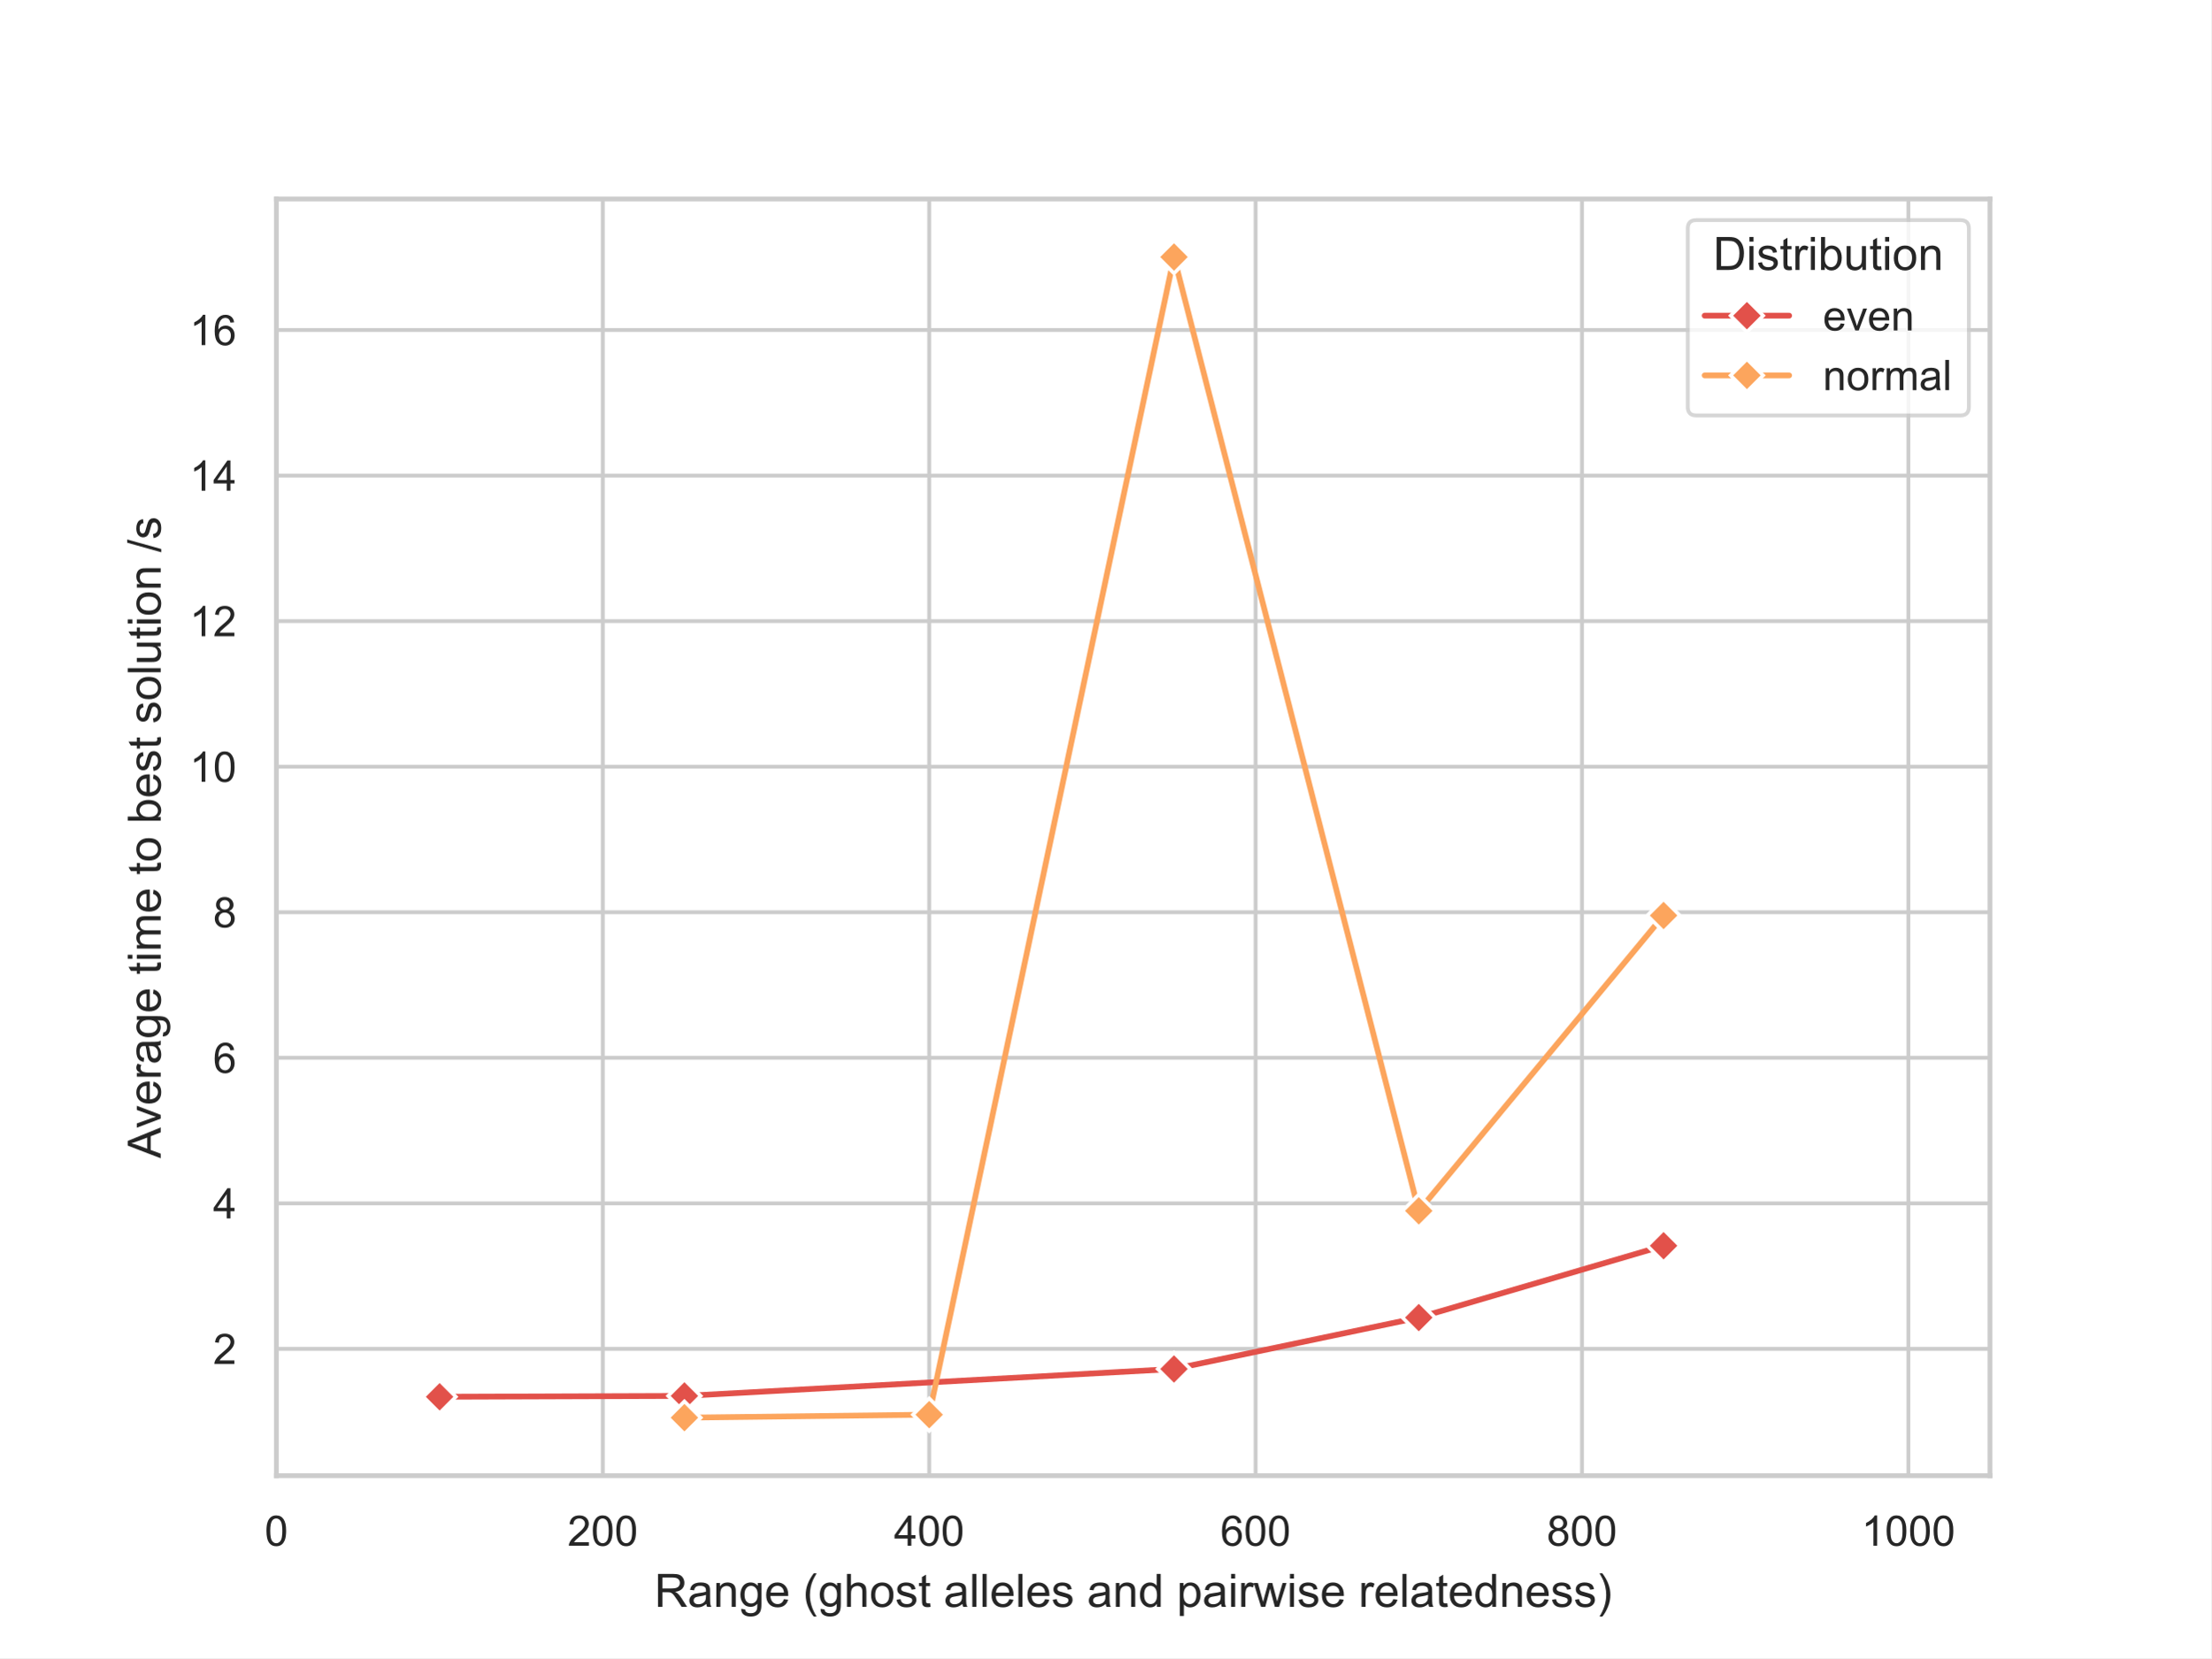
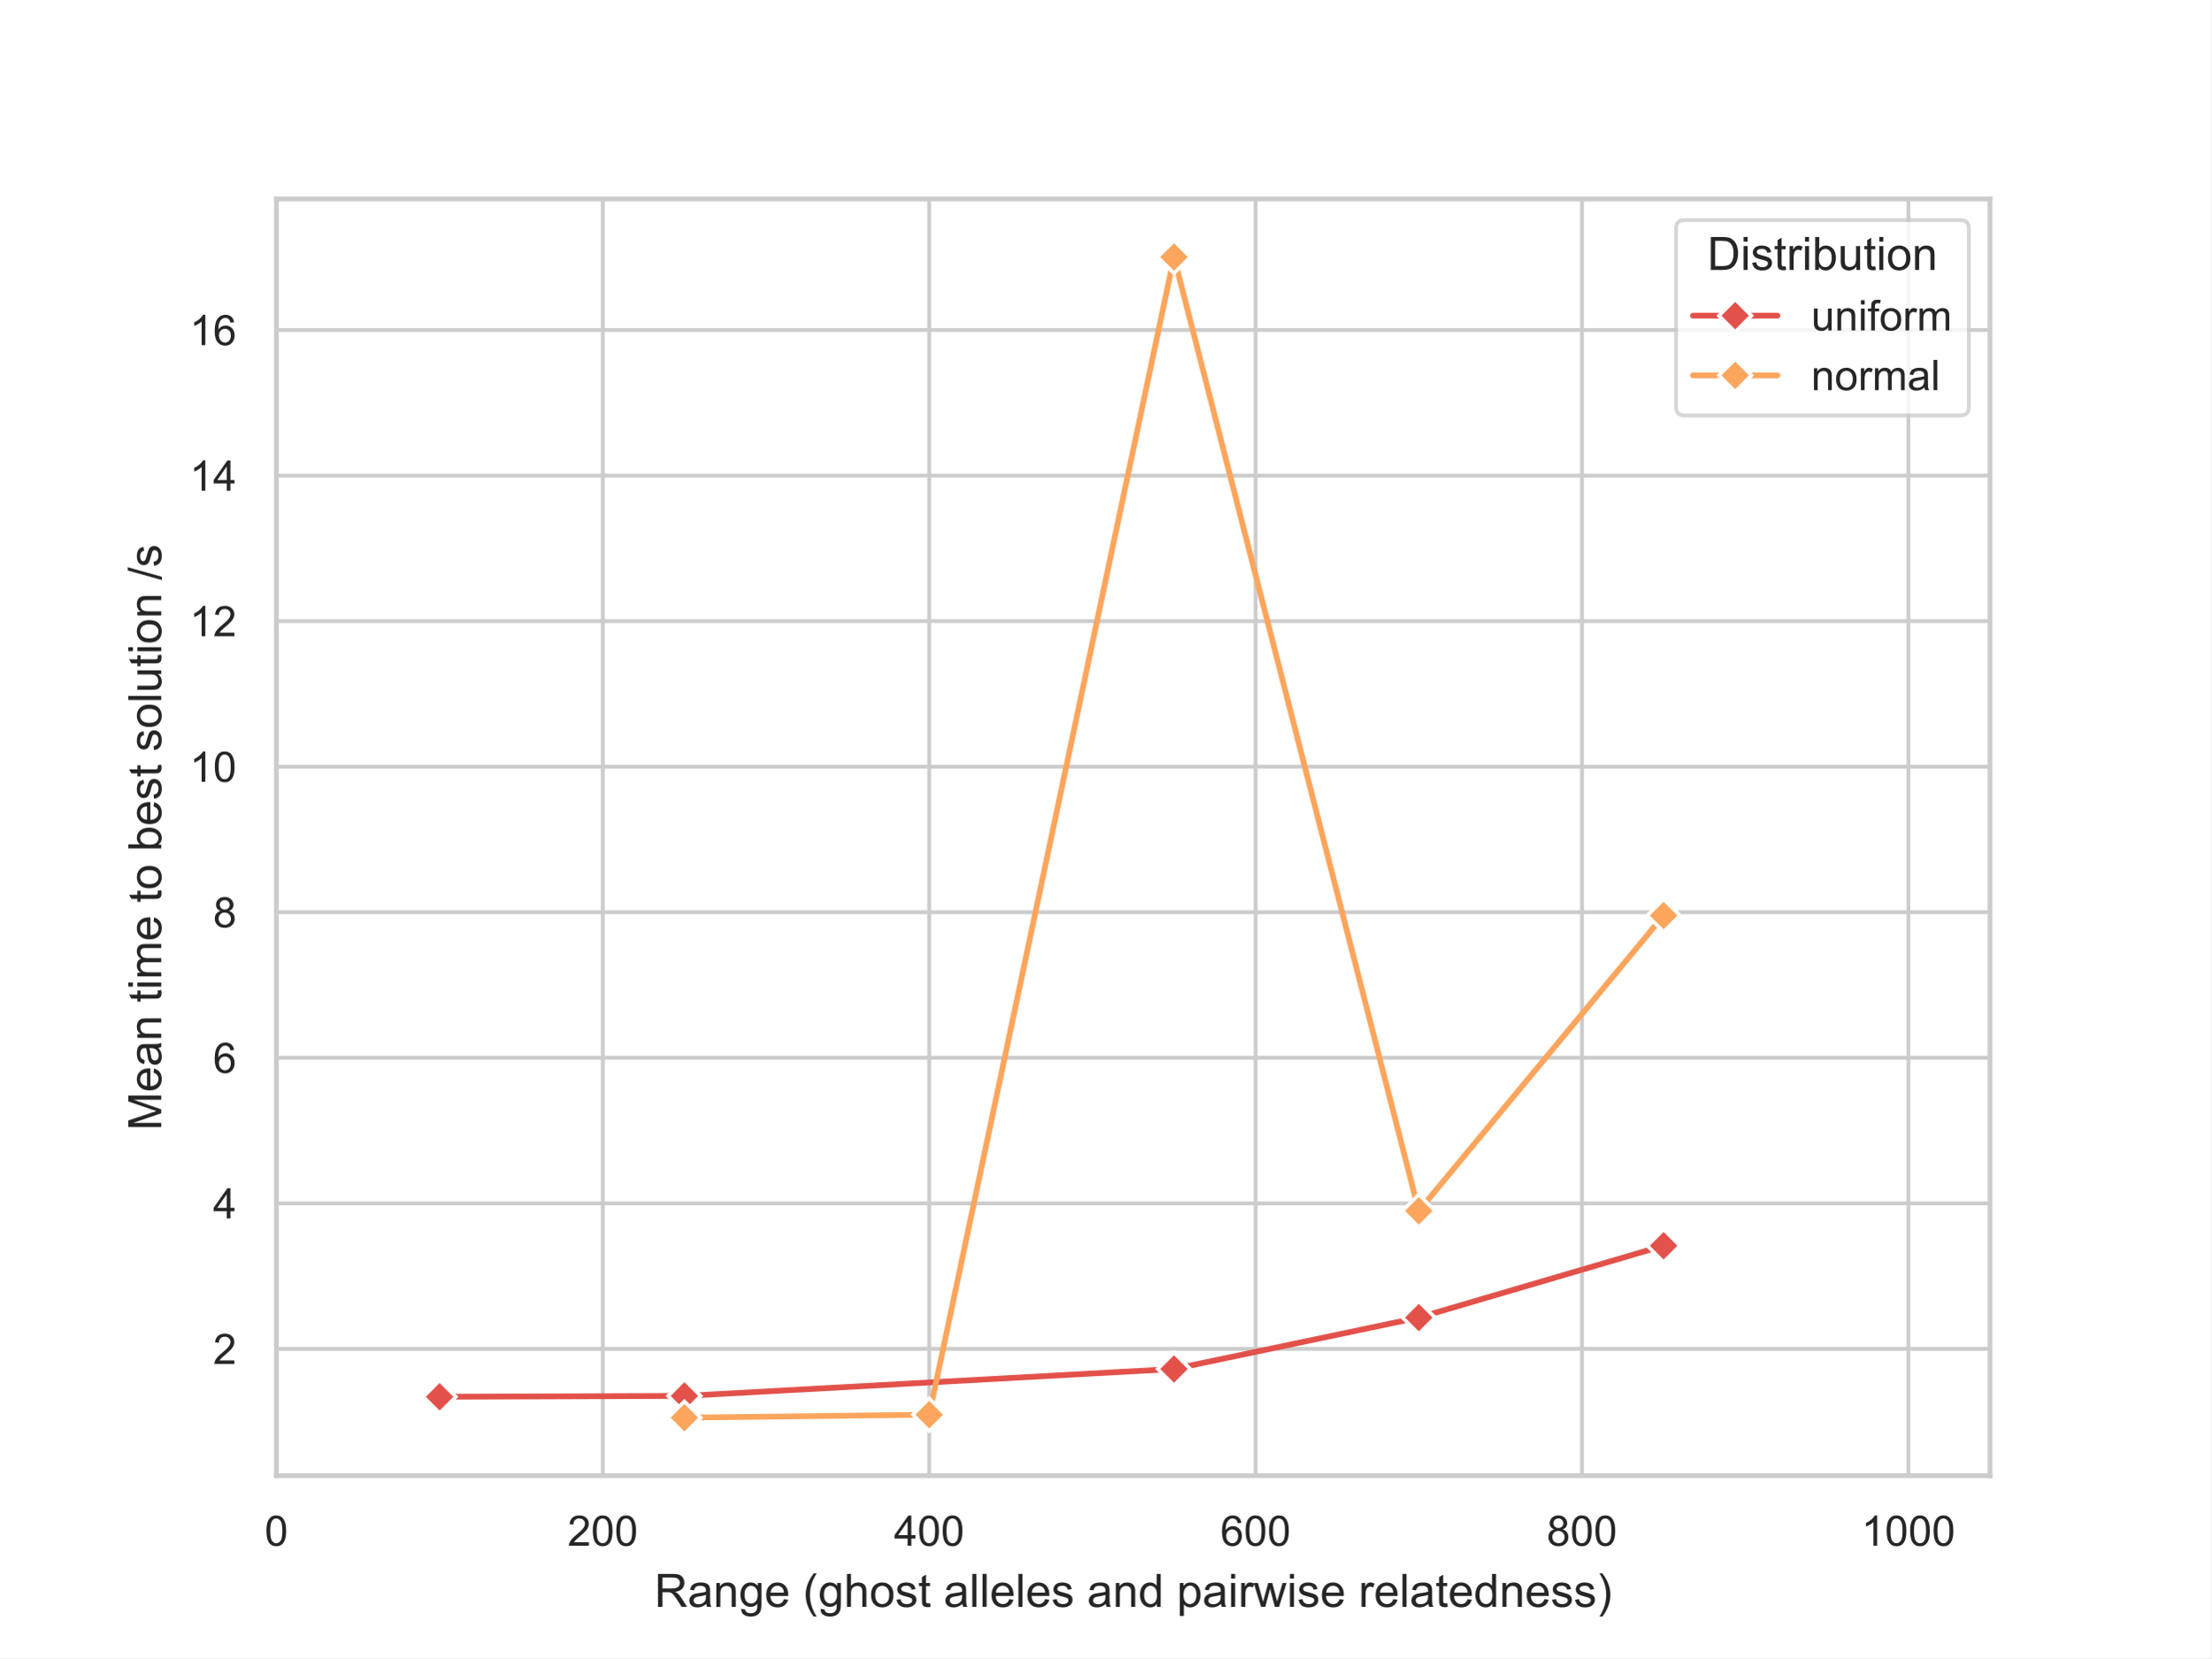
<svg xmlns="http://www.w3.org/2000/svg" xmlns:xlink="http://www.w3.org/1999/xlink" width="460.8pt" height="345.6pt" viewBox="0 0 460.8 345.6" version="1.1">
  <defs>
    <style type="text/css">*{stroke-linejoin: round; stroke-linecap: butt}</style>
  </defs>
  <g id="figure_1">
    <g id="patch_1">
      <path d="M 0 345.6  L 460.8 345.6  L 460.8 0  L 0 0  z " style="fill: #ffffff" />
    </g>
    <g id="axes_1">
      <g id="patch_2">
        <path d="M 57.6 307.584  L 414.72 307.584  L 414.72 41.472  L 57.6 41.472  z " style="fill: #ffffff" />
      </g>
      <g id="matplotlib.axis_1">
        <g id="xtick_1">
          <g id="line2d_1">
-             <path d="M 57.6 307.584  L 57.6 41.472  " clip-path="url(#p9856db3ae6)" style="fill: none; stroke: #cccccc; stroke-width: 0.8; stroke-linecap: round" />
+             <path d="M 57.6 307.584  L 57.6 41.472  " clip-path="url(#pfcb65867cf)" style="fill: none; stroke: #cccccc; stroke-width: 0.8; stroke-linecap: round" />
          </g>
          <g id="text_1">
            <g style="fill: #262626" transform="translate(55.15319 322.1829) scale(0.088 -0.088)">
              <defs>
                <path id="ArialMT-30" d="M 266 2259  Q 266 3072 433 3567  Q 600 4063 929 4331  Q 1259 4600 1759 4600  Q 2128 4600 2406 4451  Q 2684 4303 2865 4023  Q 3047 3744 3150 3342  Q 3253 2941 3253 2259  Q 3253 1453 3087 958  Q 2922 463 2592 192  Q 2263 -78 1759 -78  Q 1097 -78 719 397  Q 266 969 266 2259  z M 844 2259  Q 844 1131 1108 757  Q 1372 384 1759 384  Q 2147 384 2411 759  Q 2675 1134 2675 2259  Q 2675 3391 2411 3762  Q 2147 4134 1753 4134  Q 1366 4134 1134 3806  Q 844 3388 844 2259  z " transform="scale(0.015625)" />
              </defs>
              <use xlink:href="#ArialMT-30" />
            </g>
          </g>
        </g>
        <g id="xtick_2">
          <g id="line2d_2">
-             <path d="M 125.623 307.584  L 125.623 41.472  " clip-path="url(#p9856db3ae6)" style="fill: none; stroke: #cccccc; stroke-width: 0.8; stroke-linecap: round" />
+             <path d="M 125.623 307.584  L 125.623 41.472  " clip-path="url(#pfcb65867cf)" style="fill: none; stroke: #cccccc; stroke-width: 0.8; stroke-linecap: round" />
          </g>
          <g id="text_2">
            <g style="fill: #262626" transform="translate(118.2824 322.1829) scale(0.088 -0.088)">
              <defs>
                <path id="ArialMT-32" d="M 3222 541  L 3222 0  L 194 0  Q 188 203 259 391  Q 375 700 629 1000  Q 884 1300 1366 1694  Q 2113 2306 2375 2664  Q 2638 3022 2638 3341  Q 2638 3675 2398 3904  Q 2159 4134 1775 4134  Q 1369 4134 1125 3890  Q 881 3647 878 3216  L 300 3275  Q 359 3922 746 4261  Q 1134 4600 1788 4600  Q 2447 4600 2831 4234  Q 3216 3869 3216 3328  Q 3216 3053 3103 2787  Q 2991 2522 2730 2228  Q 2469 1934 1863 1422  Q 1356 997 1212 845  Q 1069 694 975 541  L 3222 541  z " transform="scale(0.015625)" />
              </defs>
              <use xlink:href="#ArialMT-32" />
              <use xlink:href="#ArialMT-30" transform="translate(55.61523 0)" />
              <use xlink:href="#ArialMT-30" transform="translate(111.2305 0)" />
            </g>
          </g>
        </g>
        <g id="xtick_3">
          <g id="line2d_3">
-             <path d="M 193.646 307.584  L 193.646 41.472  " clip-path="url(#p9856db3ae6)" style="fill: none; stroke: #cccccc; stroke-width: 0.8; stroke-linecap: round" />
+             <path d="M 193.646 307.584  L 193.646 41.472  " clip-path="url(#pfcb65867cf)" style="fill: none; stroke: #cccccc; stroke-width: 0.8; stroke-linecap: round" />
          </g>
          <g id="text_3">
            <g style="fill: #262626" transform="translate(186.3053 322.1829) scale(0.088 -0.088)">
              <defs>
                <path id="ArialMT-34" d="M 2069 0  L 2069 1097  L 81 1097  L 81 1613  L 2172 4581  L 2631 4581  L 2631 1613  L 3250 1613  L 3250 1097  L 2631 1097  L 2631 0  L 2069 0  z M 2069 1613  L 2069 3678  L 634 1613  L 2069 1613  z " transform="scale(0.015625)" />
              </defs>
              <use xlink:href="#ArialMT-34" />
              <use xlink:href="#ArialMT-30" transform="translate(55.61523 0)" />
              <use xlink:href="#ArialMT-30" transform="translate(111.2305 0)" />
            </g>
          </g>
        </g>
        <g id="xtick_4">
          <g id="line2d_4">
-             <path d="M 261.669 307.584  L 261.669 41.472  " clip-path="url(#p9856db3ae6)" style="fill: none; stroke: #cccccc; stroke-width: 0.8; stroke-linecap: round" />
+             <path d="M 261.669 307.584  L 261.669 41.472  " clip-path="url(#pfcb65867cf)" style="fill: none; stroke: #cccccc; stroke-width: 0.8; stroke-linecap: round" />
          </g>
          <g id="text_4">
            <g style="fill: #262626" transform="translate(254.3281 322.1829) scale(0.088 -0.088)">
              <defs>
                <path id="ArialMT-36" d="M 3184 3459  L 2625 3416  Q 2550 3747 2413 3897  Q 2184 4138 1850 4138  Q 1581 4138 1378 3988  Q 1113 3794 959 3422  Q 806 3050 800 2363  Q 1003 2672 1297 2822  Q 1591 2972 1913 2972  Q 2475 2972 2870 2558  Q 3266 2144 3266 1488  Q 3266 1056 3080 686  Q 2894 316 2569 119  Q 2244 -78 1831 -78  Q 1128 -78 684 439  Q 241 956 241 2144  Q 241 3472 731 4075  Q 1159 4600 1884 4600  Q 2425 4600 2770 4297  Q 3116 3994 3184 3459  z M 888 1484  Q 888 1194 1011 928  Q 1134 663 1356 523  Q 1578 384 1822 384  Q 2178 384 2434 671  Q 2691 959 2691 1453  Q 2691 1928 2437 2201  Q 2184 2475 1800 2475  Q 1419 2475 1153 2201  Q 888 1928 888 1484  z " transform="scale(0.015625)" />
              </defs>
              <use xlink:href="#ArialMT-36" />
              <use xlink:href="#ArialMT-30" transform="translate(55.61523 0)" />
              <use xlink:href="#ArialMT-30" transform="translate(111.2305 0)" />
            </g>
          </g>
        </g>
        <g id="xtick_5">
          <g id="line2d_5">
-             <path d="M 329.691 307.584  L 329.691 41.472  " clip-path="url(#p9856db3ae6)" style="fill: none; stroke: #cccccc; stroke-width: 0.8; stroke-linecap: round" />
+             <path d="M 329.691 307.584  L 329.691 41.472  " clip-path="url(#pfcb65867cf)" style="fill: none; stroke: #cccccc; stroke-width: 0.8; stroke-linecap: round" />
          </g>
          <g id="text_5">
            <g style="fill: #262626" transform="translate(322.351 322.1829) scale(0.088 -0.088)">
              <defs>
                <path id="ArialMT-38" d="M 1131 2484  Q 781 2613 612 2850  Q 444 3088 444 3419  Q 444 3919 803 4259  Q 1163 4600 1759 4600  Q 2359 4600 2725 4251  Q 3091 3903 3091 3403  Q 3091 3084 2923 2848  Q 2756 2613 2416 2484  Q 2838 2347 3058 2040  Q 3278 1734 3278 1309  Q 3278 722 2862 322  Q 2447 -78 1769 -78  Q 1091 -78 675 323  Q 259 725 259 1325  Q 259 1772 486 2073  Q 713 2375 1131 2484  z M 1019 3438  Q 1019 3113 1228 2906  Q 1438 2700 1772 2700  Q 2097 2700 2305 2904  Q 2513 3109 2513 3406  Q 2513 3716 2298 3927  Q 2084 4138 1766 4138  Q 1444 4138 1231 3931  Q 1019 3725 1019 3438  z M 838 1322  Q 838 1081 952 856  Q 1066 631 1291 507  Q 1516 384 1775 384  Q 2178 384 2440 643  Q 2703 903 2703 1303  Q 2703 1709 2433 1975  Q 2163 2241 1756 2241  Q 1359 2241 1098 1978  Q 838 1716 838 1322  z " transform="scale(0.015625)" />
              </defs>
              <use xlink:href="#ArialMT-38" />
              <use xlink:href="#ArialMT-30" transform="translate(55.61523 0)" />
              <use xlink:href="#ArialMT-30" transform="translate(111.2305 0)" />
            </g>
          </g>
        </g>
        <g id="xtick_6">
          <g id="line2d_6">
-             <path d="M 397.714 307.584  L 397.714 41.472  " clip-path="url(#p9856db3ae6)" style="fill: none; stroke: #cccccc; stroke-width: 0.8; stroke-linecap: round" />
+             <path d="M 397.714 307.584  L 397.714 41.472  " clip-path="url(#pfcb65867cf)" style="fill: none; stroke: #cccccc; stroke-width: 0.8; stroke-linecap: round" />
          </g>
          <g id="text_6">
            <g style="fill: #262626" transform="translate(387.927 322.1829) scale(0.088 -0.088)">
              <defs>
                <path id="ArialMT-31" d="M 2384 0  L 1822 0  L 1822 3584  Q 1619 3391 1289 3197  Q 959 3003 697 2906  L 697 3450  Q 1169 3672 1522 3987  Q 1875 4303 2022 4600  L 2384 4600  L 2384 0  z " transform="scale(0.015625)" />
              </defs>
              <use xlink:href="#ArialMT-31" />
              <use xlink:href="#ArialMT-30" transform="translate(55.61523 0)" />
              <use xlink:href="#ArialMT-30" transform="translate(111.2305 0)" />
              <use xlink:href="#ArialMT-30" transform="translate(166.8457 0)" />
            </g>
          </g>
        </g>
        <g id="text_7">
          <g style="fill: #262626" transform="translate(136.377 334.9204) scale(0.096 -0.096)">
            <defs>
              <path id="ArialMT-52" d="M 503 0  L 503 4581  L 2534 4581  Q 3147 4581 3465 4457  Q 3784 4334 3975 4021  Q 4166 3709 4166 3331  Q 4166 2844 3850 2509  Q 3534 2175 2875 2084  Q 3116 1969 3241 1856  Q 3506 1613 3744 1247  L 4541 0  L 3778 0  L 3172 953  Q 2906 1366 2734 1584  Q 2563 1803 2427 1890  Q 2291 1978 2150 2013  Q 2047 2034 1813 2034  L 1109 2034  L 1109 0  L 503 0  z M 1109 2559  L 2413 2559  Q 2828 2559 3062 2645  Q 3297 2731 3419 2920  Q 3541 3109 3541 3331  Q 3541 3656 3305 3865  Q 3069 4075 2559 4075  L 1109 4075  L 1109 2559  z " transform="scale(0.015625)" />
              <path id="ArialMT-61" d="M 2588 409  Q 2275 144 1986 34  Q 1697 -75 1366 -75  Q 819 -75 525 192  Q 231 459 231 875  Q 231 1119 342 1320  Q 453 1522 633 1644  Q 813 1766 1038 1828  Q 1203 1872 1538 1913  Q 2219 1994 2541 2106  Q 2544 2222 2544 2253  Q 2544 2597 2384 2738  Q 2169 2928 1744 2928  Q 1347 2928 1158 2789  Q 969 2650 878 2297  L 328 2372  Q 403 2725 575 2942  Q 747 3159 1072 3276  Q 1397 3394 1825 3394  Q 2250 3394 2515 3294  Q 2781 3194 2906 3042  Q 3031 2891 3081 2659  Q 3109 2516 3109 2141  L 3109 1391  Q 3109 606 3145 398  Q 3181 191 3288 0  L 2700 0  Q 2613 175 2588 409  z M 2541 1666  Q 2234 1541 1622 1453  Q 1275 1403 1131 1340  Q 988 1278 909 1158  Q 831 1038 831 891  Q 831 666 1001 516  Q 1172 366 1500 366  Q 1825 366 2078 508  Q 2331 650 2450 897  Q 2541 1088 2541 1459  L 2541 1666  z " transform="scale(0.015625)" />
              <path id="ArialMT-6e" d="M 422 0  L 422 3319  L 928 3319  L 928 2847  Q 1294 3394 1984 3394  Q 2284 3394 2536 3286  Q 2788 3178 2913 3003  Q 3038 2828 3088 2588  Q 3119 2431 3119 2041  L 3119 0  L 2556 0  L 2556 2019  Q 2556 2363 2490 2533  Q 2425 2703 2258 2804  Q 2091 2906 1866 2906  Q 1506 2906 1245 2678  Q 984 2450 984 1813  L 984 0  L 422 0  z " transform="scale(0.015625)" />
              <path id="ArialMT-67" d="M 319 -275  L 866 -356  Q 900 -609 1056 -725  Q 1266 -881 1628 -881  Q 2019 -881 2231 -725  Q 2444 -569 2519 -288  Q 2563 -116 2559 434  Q 2191 0 1641 0  Q 956 0 581 494  Q 206 988 206 1678  Q 206 2153 378 2554  Q 550 2956 876 3175  Q 1203 3394 1644 3394  Q 2231 3394 2613 2919  L 2613 3319  L 3131 3319  L 3131 450  Q 3131 -325 2973 -648  Q 2816 -972 2473 -1159  Q 2131 -1347 1631 -1347  Q 1038 -1347 672 -1080  Q 306 -813 319 -275  z M 784 1719  Q 784 1066 1043 766  Q 1303 466 1694 466  Q 2081 466 2343 764  Q 2606 1063 2606 1700  Q 2606 2309 2336 2618  Q 2066 2928 1684 2928  Q 1309 2928 1046 2623  Q 784 2319 784 1719  z " transform="scale(0.015625)" />
              <path id="ArialMT-65" d="M 2694 1069  L 3275 997  Q 3138 488 2766 206  Q 2394 -75 1816 -75  Q 1088 -75 661 373  Q 234 822 234 1631  Q 234 2469 665 2931  Q 1097 3394 1784 3394  Q 2450 3394 2872 2941  Q 3294 2488 3294 1666  Q 3294 1616 3291 1516  L 816 1516  Q 847 969 1125 678  Q 1403 388 1819 388  Q 2128 388 2347 550  Q 2566 713 2694 1069  z M 847 1978  L 2700 1978  Q 2663 2397 2488 2606  Q 2219 2931 1791 2931  Q 1403 2931 1139 2672  Q 875 2413 847 1978  z " transform="scale(0.015625)" />
              <path id="ArialMT-20" transform="scale(0.015625)" />
              <path id="ArialMT-28" d="M 1497 -1347  Q 1031 -759 709 28  Q 388 816 388 1659  Q 388 2403 628 3084  Q 909 3875 1497 4659  L 1900 4659  Q 1522 4009 1400 3731  Q 1209 3300 1100 2831  Q 966 2247 966 1656  Q 966 153 1900 -1347  L 1497 -1347  z " transform="scale(0.015625)" />
              <path id="ArialMT-68" d="M 422 0  L 422 4581  L 984 4581  L 984 2938  Q 1378 3394 1978 3394  Q 2347 3394 2619 3248  Q 2891 3103 3008 2847  Q 3125 2591 3125 2103  L 3125 0  L 2563 0  L 2563 2103  Q 2563 2525 2380 2717  Q 2197 2909 1863 2909  Q 1613 2909 1392 2779  Q 1172 2650 1078 2428  Q 984 2206 984 1816  L 984 0  L 422 0  z " transform="scale(0.015625)" />
              <path id="ArialMT-6f" d="M 213 1659  Q 213 2581 725 3025  Q 1153 3394 1769 3394  Q 2453 3394 2887 2945  Q 3322 2497 3322 1706  Q 3322 1066 3130 698  Q 2938 331 2570 128  Q 2203 -75 1769 -75  Q 1072 -75 642 372  Q 213 819 213 1659  z M 791 1659  Q 791 1022 1069 705  Q 1347 388 1769 388  Q 2188 388 2466 706  Q 2744 1025 2744 1678  Q 2744 2294 2464 2611  Q 2184 2928 1769 2928  Q 1347 2928 1069 2612  Q 791 2297 791 1659  z " transform="scale(0.015625)" />
              <path id="ArialMT-73" d="M 197 991  L 753 1078  Q 800 744 1014 566  Q 1228 388 1613 388  Q 2000 388 2187 545  Q 2375 703 2375 916  Q 2375 1106 2209 1216  Q 2094 1291 1634 1406  Q 1016 1563 777 1677  Q 538 1791 414 1992  Q 291 2194 291 2438  Q 291 2659 392 2848  Q 494 3038 669 3163  Q 800 3259 1026 3326  Q 1253 3394 1513 3394  Q 1903 3394 2198 3281  Q 2494 3169 2634 2976  Q 2775 2784 2828 2463  L 2278 2388  Q 2241 2644 2061 2787  Q 1881 2931 1553 2931  Q 1166 2931 1000 2803  Q 834 2675 834 2503  Q 834 2394 903 2306  Q 972 2216 1119 2156  Q 1203 2125 1616 2013  Q 2213 1853 2448 1751  Q 2684 1650 2818 1456  Q 2953 1263 2953 975  Q 2953 694 2789 445  Q 2625 197 2315 61  Q 2006 -75 1616 -75  Q 969 -75 630 194  Q 291 463 197 991  z " transform="scale(0.015625)" />
              <path id="ArialMT-74" d="M 1650 503  L 1731 6  Q 1494 -44 1306 -44  Q 1000 -44 831 53  Q 663 150 594 308  Q 525 466 525 972  L 525 2881  L 113 2881  L 113 3319  L 525 3319  L 525 4141  L 1084 4478  L 1084 3319  L 1650 3319  L 1650 2881  L 1084 2881  L 1084 941  Q 1084 700 1114 631  Q 1144 563 1211 522  Q 1278 481 1403 481  Q 1497 481 1650 503  z " transform="scale(0.015625)" />
              <path id="ArialMT-6c" d="M 409 0  L 409 4581  L 972 4581  L 972 0  L 409 0  z " transform="scale(0.015625)" />
              <path id="ArialMT-64" d="M 2575 0  L 2575 419  Q 2259 -75 1647 -75  Q 1250 -75 917 144  Q 584 363 401 755  Q 219 1147 219 1656  Q 219 2153 384 2558  Q 550 2963 881 3178  Q 1213 3394 1622 3394  Q 1922 3394 2156 3267  Q 2391 3141 2538 2938  L 2538 4581  L 3097 4581  L 3097 0  L 2575 0  z M 797 1656  Q 797 1019 1065 703  Q 1334 388 1700 388  Q 2069 388 2326 689  Q 2584 991 2584 1609  Q 2584 2291 2321 2609  Q 2059 2928 1675 2928  Q 1300 2928 1048 2622  Q 797 2316 797 1656  z " transform="scale(0.015625)" />
              <path id="ArialMT-70" d="M 422 -1272  L 422 3319  L 934 3319  L 934 2888  Q 1116 3141 1344 3267  Q 1572 3394 1897 3394  Q 2322 3394 2647 3175  Q 2972 2956 3137 2557  Q 3303 2159 3303 1684  Q 3303 1175 3120 767  Q 2938 359 2589 142  Q 2241 -75 1856 -75  Q 1575 -75 1351 44  Q 1128 163 984 344  L 984 -1272  L 422 -1272  z M 931 1641  Q 931 1000 1190 694  Q 1450 388 1819 388  Q 2194 388 2461 705  Q 2728 1022 2728 1688  Q 2728 2322 2467 2637  Q 2206 2953 1844 2953  Q 1484 2953 1207 2617  Q 931 2281 931 1641  z " transform="scale(0.015625)" />
              <path id="ArialMT-69" d="M 425 3934  L 425 4581  L 988 4581  L 988 3934  L 425 3934  z M 425 0  L 425 3319  L 988 3319  L 988 0  L 425 0  z " transform="scale(0.015625)" />
              <path id="ArialMT-72" d="M 416 0  L 416 3319  L 922 3319  L 922 2816  Q 1116 3169 1280 3281  Q 1444 3394 1641 3394  Q 1925 3394 2219 3213  L 2025 2691  Q 1819 2813 1613 2813  Q 1428 2813 1281 2702  Q 1134 2591 1072 2394  Q 978 2094 978 1738  L 978 0  L 416 0  z " transform="scale(0.015625)" />
              <path id="ArialMT-77" d="M 1034 0  L 19 3319  L 600 3319  L 1128 1403  L 1325 691  Q 1338 744 1497 1375  L 2025 3319  L 2603 3319  L 3100 1394  L 3266 759  L 3456 1400  L 4025 3319  L 4572 3319  L 3534 0  L 2950 0  L 2422 1988  L 2294 2553  L 1622 0  L 1034 0  z " transform="scale(0.015625)" />
              <path id="ArialMT-29" d="M 791 -1347  L 388 -1347  Q 1322 153 1322 1656  Q 1322 2244 1188 2822  Q 1081 3291 891 3722  Q 769 4003 388 4659  L 791 4659  Q 1378 3875 1659 3084  Q 1900 2403 1900 1659  Q 1900 816 1576 28  Q 1253 -759 791 -1347  z " transform="scale(0.015625)" />
            </defs>
            <use xlink:href="#ArialMT-52" />
            <use xlink:href="#ArialMT-61" transform="translate(72.2168 0)" />
            <use xlink:href="#ArialMT-6e" transform="translate(127.832 0)" />
            <use xlink:href="#ArialMT-67" transform="translate(183.4473 0)" />
            <use xlink:href="#ArialMT-65" transform="translate(239.0625 0)" />
            <use xlink:href="#ArialMT-20" transform="translate(294.6777 0)" />
            <use xlink:href="#ArialMT-28" transform="translate(322.4609 0)" />
            <use xlink:href="#ArialMT-67" transform="translate(355.7617 0)" />
            <use xlink:href="#ArialMT-68" transform="translate(411.377 0)" />
            <use xlink:href="#ArialMT-6f" transform="translate(466.9922 0)" />
            <use xlink:href="#ArialMT-73" transform="translate(522.6074 0)" />
            <use xlink:href="#ArialMT-74" transform="translate(572.6074 0)" />
            <use xlink:href="#ArialMT-20" transform="translate(600.3906 0)" />
            <use xlink:href="#ArialMT-61" transform="translate(628.1738 0)" />
            <use xlink:href="#ArialMT-6c" transform="translate(683.7891 0)" />
            <use xlink:href="#ArialMT-6c" transform="translate(706.0059 0)" />
            <use xlink:href="#ArialMT-65" transform="translate(728.2227 0)" />
            <use xlink:href="#ArialMT-6c" transform="translate(783.8379 0)" />
            <use xlink:href="#ArialMT-65" transform="translate(806.0547 0)" />
            <use xlink:href="#ArialMT-73" transform="translate(861.6699 0)" />
            <use xlink:href="#ArialMT-20" transform="translate(911.6699 0)" />
            <use xlink:href="#ArialMT-61" transform="translate(939.4531 0)" />
            <use xlink:href="#ArialMT-6e" transform="translate(995.0684 0)" />
            <use xlink:href="#ArialMT-64" transform="translate(1050.684 0)" />
            <use xlink:href="#ArialMT-20" transform="translate(1106.299 0)" />
            <use xlink:href="#ArialMT-70" transform="translate(1134.082 0)" />
            <use xlink:href="#ArialMT-61" transform="translate(1189.697 0)" />
            <use xlink:href="#ArialMT-69" transform="translate(1245.312 0)" />
            <use xlink:href="#ArialMT-72" transform="translate(1267.529 0)" />
            <use xlink:href="#ArialMT-77" transform="translate(1300.83 0)" />
            <use xlink:href="#ArialMT-69" transform="translate(1373.047 0)" />
            <use xlink:href="#ArialMT-73" transform="translate(1395.264 0)" />
            <use xlink:href="#ArialMT-65" transform="translate(1445.264 0)" />
            <use xlink:href="#ArialMT-20" transform="translate(1500.879 0)" />
            <use xlink:href="#ArialMT-72" transform="translate(1528.662 0)" />
            <use xlink:href="#ArialMT-65" transform="translate(1561.963 0)" />
            <use xlink:href="#ArialMT-6c" transform="translate(1617.578 0)" />
            <use xlink:href="#ArialMT-61" transform="translate(1639.795 0)" />
            <use xlink:href="#ArialMT-74" transform="translate(1695.41 0)" />
            <use xlink:href="#ArialMT-65" transform="translate(1723.193 0)" />
            <use xlink:href="#ArialMT-64" transform="translate(1778.809 0)" />
            <use xlink:href="#ArialMT-6e" transform="translate(1834.424 0)" />
            <use xlink:href="#ArialMT-65" transform="translate(1890.039 0)" />
            <use xlink:href="#ArialMT-73" transform="translate(1945.654 0)" />
            <use xlink:href="#ArialMT-73" transform="translate(1995.654 0)" />
            <use xlink:href="#ArialMT-29" transform="translate(2045.654 0)" />
          </g>
        </g>
      </g>
      <g id="matplotlib.axis_2">
        <g id="ytick_1">
          <g id="line2d_7">
-             <path d="M 57.6 281.15  L 414.72 281.15  " clip-path="url(#p9856db3ae6)" style="fill: none; stroke: #cccccc; stroke-width: 0.8; stroke-linecap: round" />
+             <path d="M 57.6 281.15  L 414.72 281.15  " clip-path="url(#pfcb65867cf)" style="fill: none; stroke: #cccccc; stroke-width: 0.8; stroke-linecap: round" />
          </g>
          <g id="text_8">
            <g style="fill: #262626" transform="translate(44.40637 284.299) scale(0.088 -0.088)">
              <use xlink:href="#ArialMT-32" />
            </g>
          </g>
        </g>
        <g id="ytick_2">
          <g id="line2d_8">
-             <path d="M 57.6 250.812  L 414.72 250.812  " clip-path="url(#p9856db3ae6)" style="fill: none; stroke: #cccccc; stroke-width: 0.8; stroke-linecap: round" />
+             <path d="M 57.6 250.812  L 414.72 250.812  " clip-path="url(#pfcb65867cf)" style="fill: none; stroke: #cccccc; stroke-width: 0.8; stroke-linecap: round" />
          </g>
          <g id="text_9">
            <g style="fill: #262626" transform="translate(44.40637 253.9612) scale(0.088 -0.088)">
              <use xlink:href="#ArialMT-34" />
            </g>
          </g>
        </g>
        <g id="ytick_3">
          <g id="line2d_9">
-             <path d="M 57.6 220.474  L 414.72 220.474  " clip-path="url(#p9856db3ae6)" style="fill: none; stroke: #cccccc; stroke-width: 0.8; stroke-linecap: round" />
+             <path d="M 57.6 220.474  L 414.72 220.474  " clip-path="url(#pfcb65867cf)" style="fill: none; stroke: #cccccc; stroke-width: 0.8; stroke-linecap: round" />
          </g>
          <g id="text_10">
            <g style="fill: #262626" transform="translate(44.40637 223.6234) scale(0.088 -0.088)">
              <use xlink:href="#ArialMT-36" />
            </g>
          </g>
        </g>
        <g id="ytick_4">
          <g id="line2d_10">
-             <path d="M 57.6 190.136  L 414.72 190.136  " clip-path="url(#p9856db3ae6)" style="fill: none; stroke: #cccccc; stroke-width: 0.8; stroke-linecap: round" />
+             <path d="M 57.6 190.136  L 414.72 190.136  " clip-path="url(#pfcb65867cf)" style="fill: none; stroke: #cccccc; stroke-width: 0.8; stroke-linecap: round" />
          </g>
          <g id="text_11">
            <g style="fill: #262626" transform="translate(44.40637 193.2856) scale(0.088 -0.088)">
              <use xlink:href="#ArialMT-38" />
            </g>
          </g>
        </g>
        <g id="ytick_5">
          <g id="line2d_11">
-             <path d="M 57.6 159.798  L 414.72 159.798  " clip-path="url(#p9856db3ae6)" style="fill: none; stroke: #cccccc; stroke-width: 0.8; stroke-linecap: round" />
+             <path d="M 57.6 159.798  L 414.72 159.798  " clip-path="url(#pfcb65867cf)" style="fill: none; stroke: #cccccc; stroke-width: 0.8; stroke-linecap: round" />
          </g>
          <g id="text_12">
            <g style="fill: #262626" transform="translate(39.51275 162.9479) scale(0.088 -0.088)">
              <use xlink:href="#ArialMT-31" />
              <use xlink:href="#ArialMT-30" transform="translate(55.61523 0)" />
            </g>
          </g>
        </g>
        <g id="ytick_6">
          <g id="line2d_12">
-             <path d="M 57.6 129.461  L 414.72 129.461  " clip-path="url(#p9856db3ae6)" style="fill: none; stroke: #cccccc; stroke-width: 0.8; stroke-linecap: round" />
+             <path d="M 57.6 129.461  L 414.72 129.461  " clip-path="url(#pfcb65867cf)" style="fill: none; stroke: #cccccc; stroke-width: 0.8; stroke-linecap: round" />
          </g>
          <g id="text_13">
            <g style="fill: #262626" transform="translate(39.51275 132.6101) scale(0.088 -0.088)">
              <use xlink:href="#ArialMT-31" />
              <use xlink:href="#ArialMT-32" transform="translate(55.61523 0)" />
            </g>
          </g>
        </g>
        <g id="ytick_7">
          <g id="line2d_13">
-             <path d="M 57.6 99.123  L 414.72 99.123  " clip-path="url(#p9856db3ae6)" style="fill: none; stroke: #cccccc; stroke-width: 0.8; stroke-linecap: round" />
+             <path d="M 57.6 99.123  L 414.72 99.123  " clip-path="url(#pfcb65867cf)" style="fill: none; stroke: #cccccc; stroke-width: 0.8; stroke-linecap: round" />
          </g>
          <g id="text_14">
            <g style="fill: #262626" transform="translate(39.51275 102.2723) scale(0.088 -0.088)">
              <use xlink:href="#ArialMT-31" />
              <use xlink:href="#ArialMT-34" transform="translate(55.61523 0)" />
            </g>
          </g>
        </g>
        <g id="ytick_8">
          <g id="line2d_14">
-             <path d="M 57.6 68.785  L 414.72 68.785  " clip-path="url(#p9856db3ae6)" style="fill: none; stroke: #cccccc; stroke-width: 0.8; stroke-linecap: round" />
+             <path d="M 57.6 68.785  L 414.72 68.785  " clip-path="url(#pfcb65867cf)" style="fill: none; stroke: #cccccc; stroke-width: 0.8; stroke-linecap: round" />
          </g>
          <g id="text_15">
            <g style="fill: #262626" transform="translate(39.51275 71.93451) scale(0.088 -0.088)">
              <use xlink:href="#ArialMT-31" />
              <use xlink:href="#ArialMT-36" transform="translate(55.61523 0)" />
            </g>
          </g>
        </g>
        <g id="text_16">
-           <g style="fill: #262626" transform="translate(33.49225 241.4077) rotate(-90) scale(0.096 -0.096)">
+           <g style="fill: #262626" transform="translate(33.60475 235.6207) rotate(-90) scale(0.096 -0.096)">
            <defs>
-               <path id="ArialMT-41" d="M -9 0  L 1750 4581  L 2403 4581  L 4278 0  L 3588 0  L 3053 1388  L 1138 1388  L 634 0  L -9 0  z M 1313 1881  L 2866 1881  L 2388 3150  Q 2169 3728 2063 4100  Q 1975 3659 1816 3225  L 1313 1881  z " transform="scale(0.015625)" />
-               <path id="ArialMT-76" d="M 1344 0  L 81 3319  L 675 3319  L 1388 1331  Q 1503 1009 1600 663  Q 1675 925 1809 1294  L 2547 3319  L 3125 3319  L 1869 0  L 1344 0  z " transform="scale(0.015625)" />
+               <path id="ArialMT-4d" d="M 475 0  L 475 4581  L 1388 4581  L 2472 1338  Q 2622 884 2691 659  Q 2769 909 2934 1394  L 4031 4581  L 4847 4581  L 4847 0  L 4263 0  L 4263 3834  L 2931 0  L 2384 0  L 1059 3900  L 1059 0  L 475 0  z " transform="scale(0.015625)" />
              <path id="ArialMT-6d" d="M 422 0  L 422 3319  L 925 3319  L 925 2853  Q 1081 3097 1340 3245  Q 1600 3394 1931 3394  Q 2300 3394 2536 3241  Q 2772 3088 2869 2813  Q 3263 3394 3894 3394  Q 4388 3394 4653 3120  Q 4919 2847 4919 2278  L 4919 0  L 4359 0  L 4359 2091  Q 4359 2428 4304 2576  Q 4250 2725 4106 2815  Q 3963 2906 3769 2906  Q 3419 2906 3187 2673  Q 2956 2441 2956 1928  L 2956 0  L 2394 0  L 2394 2156  Q 2394 2531 2256 2718  Q 2119 2906 1806 2906  Q 1569 2906 1367 2781  Q 1166 2656 1075 2415  Q 984 2175 984 1722  L 984 0  L 422 0  z " transform="scale(0.015625)" />
              <path id="ArialMT-62" d="M 941 0  L 419 0  L 419 4581  L 981 4581  L 981 2947  Q 1338 3394 1891 3394  Q 2197 3394 2470 3270  Q 2744 3147 2920 2923  Q 3097 2700 3197 2384  Q 3297 2069 3297 1709  Q 3297 856 2875 390  Q 2453 -75 1863 -75  Q 1275 -75 941 416  L 941 0  z M 934 1684  Q 934 1088 1097 822  Q 1363 388 1816 388  Q 2184 388 2453 708  Q 2722 1028 2722 1663  Q 2722 2313 2464 2622  Q 2206 2931 1841 2931  Q 1472 2931 1203 2611  Q 934 2291 934 1684  z " transform="scale(0.015625)" />
              <path id="ArialMT-75" d="M 2597 0  L 2597 488  Q 2209 -75 1544 -75  Q 1250 -75 995 37  Q 741 150 617 320  Q 494 491 444 738  Q 409 903 409 1263  L 409 3319  L 972 3319  L 972 1478  Q 972 1038 1006 884  Q 1059 663 1231 536  Q 1403 409 1656 409  Q 1909 409 2131 539  Q 2353 669 2445 892  Q 2538 1116 2538 1541  L 2538 3319  L 3100 3319  L 3100 0  L 2597 0  z " transform="scale(0.015625)" />
              <path id="ArialMT-2f" d="M 0 -78  L 1328 4659  L 1778 4659  L 453 -78  L 0 -78  z " transform="scale(0.015625)" />
            </defs>
-             <use xlink:href="#ArialMT-41" />
-             <use xlink:href="#ArialMT-76" transform="translate(64.94922 0)" />
-             <use xlink:href="#ArialMT-65" transform="translate(114.9492 0)" />
-             <use xlink:href="#ArialMT-72" transform="translate(170.5645 0)" />
-             <use xlink:href="#ArialMT-61" transform="translate(203.8652 0)" />
-             <use xlink:href="#ArialMT-67" transform="translate(259.4805 0)" />
-             <use xlink:href="#ArialMT-65" transform="translate(315.0957 0)" />
-             <use xlink:href="#ArialMT-20" transform="translate(370.7109 0)" />
-             <use xlink:href="#ArialMT-74" transform="translate(398.4941 0)" />
-             <use xlink:href="#ArialMT-69" transform="translate(426.2773 0)" />
-             <use xlink:href="#ArialMT-6d" transform="translate(448.4941 0)" />
-             <use xlink:href="#ArialMT-65" transform="translate(531.7949 0)" />
-             <use xlink:href="#ArialMT-20" transform="translate(587.4102 0)" />
-             <use xlink:href="#ArialMT-74" transform="translate(615.1934 0)" />
-             <use xlink:href="#ArialMT-6f" transform="translate(642.9766 0)" />
-             <use xlink:href="#ArialMT-20" transform="translate(698.5918 0)" />
-             <use xlink:href="#ArialMT-62" transform="translate(726.375 0)" />
-             <use xlink:href="#ArialMT-65" transform="translate(781.9902 0)" />
-             <use xlink:href="#ArialMT-73" transform="translate(837.6055 0)" />
-             <use xlink:href="#ArialMT-74" transform="translate(887.6055 0)" />
-             <use xlink:href="#ArialMT-20" transform="translate(915.3887 0)" />
-             <use xlink:href="#ArialMT-73" transform="translate(943.1719 0)" />
-             <use xlink:href="#ArialMT-6f" transform="translate(993.1719 0)" />
-             <use xlink:href="#ArialMT-6c" transform="translate(1048.787 0)" />
-             <use xlink:href="#ArialMT-75" transform="translate(1071.004 0)" />
-             <use xlink:href="#ArialMT-74" transform="translate(1126.619 0)" />
-             <use xlink:href="#ArialMT-69" transform="translate(1154.402 0)" />
-             <use xlink:href="#ArialMT-6f" transform="translate(1176.619 0)" />
-             <use xlink:href="#ArialMT-6e" transform="translate(1232.234 0)" />
-             <use xlink:href="#ArialMT-20" transform="translate(1287.85 0)" />
-             <use xlink:href="#ArialMT-2f" transform="translate(1315.633 0)" />
-             <use xlink:href="#ArialMT-73" transform="translate(1343.416 0)" />
+             <use xlink:href="#ArialMT-4d" />
+             <use xlink:href="#ArialMT-65" transform="translate(83.30078 0)" />
+             <use xlink:href="#ArialMT-61" transform="translate(138.916 0)" />
+             <use xlink:href="#ArialMT-6e" transform="translate(194.5312 0)" />
+             <use xlink:href="#ArialMT-20" transform="translate(250.1465 0)" />
+             <use xlink:href="#ArialMT-74" transform="translate(277.9297 0)" />
+             <use xlink:href="#ArialMT-69" transform="translate(305.7129 0)" />
+             <use xlink:href="#ArialMT-6d" transform="translate(327.9297 0)" />
+             <use xlink:href="#ArialMT-65" transform="translate(411.2305 0)" />
+             <use xlink:href="#ArialMT-20" transform="translate(466.8457 0)" />
+             <use xlink:href="#ArialMT-74" transform="translate(494.6289 0)" />
+             <use xlink:href="#ArialMT-6f" transform="translate(522.4121 0)" />
+             <use xlink:href="#ArialMT-20" transform="translate(578.0273 0)" />
+             <use xlink:href="#ArialMT-62" transform="translate(605.8105 0)" />
+             <use xlink:href="#ArialMT-65" transform="translate(661.4258 0)" />
+             <use xlink:href="#ArialMT-73" transform="translate(717.041 0)" />
+             <use xlink:href="#ArialMT-74" transform="translate(767.041 0)" />
+             <use xlink:href="#ArialMT-20" transform="translate(794.8242 0)" />
+             <use xlink:href="#ArialMT-73" transform="translate(822.6074 0)" />
+             <use xlink:href="#ArialMT-6f" transform="translate(872.6074 0)" />
+             <use xlink:href="#ArialMT-6c" transform="translate(928.2227 0)" />
+             <use xlink:href="#ArialMT-75" transform="translate(950.4395 0)" />
+             <use xlink:href="#ArialMT-74" transform="translate(1006.055 0)" />
+             <use xlink:href="#ArialMT-69" transform="translate(1033.838 0)" />
+             <use xlink:href="#ArialMT-6f" transform="translate(1056.055 0)" />
+             <use xlink:href="#ArialMT-6e" transform="translate(1111.67 0)" />
+             <use xlink:href="#ArialMT-20" transform="translate(1167.285 0)" />
+             <use xlink:href="#ArialMT-2f" transform="translate(1195.068 0)" />
+             <use xlink:href="#ArialMT-73" transform="translate(1222.852 0)" />
          </g>
        </g>
      </g>
      <g id="FillBetweenPolyCollection_1" />
      <g id="FillBetweenPolyCollection_2" />
      <g id="line2d_15">
-         <path d="M 91.611 291.135  L 142.629 290.955  L 244.663 285.339  L 295.68 274.626  L 346.697 259.65  " clip-path="url(#p9856db3ae6)" style="fill: none; stroke: #e2514a; stroke-width: 1.2; stroke-linecap: round" />
+         <path d="M 91.611 291.135  L 142.629 290.955  L 244.663 285.339  L 295.68 274.626  L 346.697 259.65  " clip-path="url(#pfcb65867cf)" style="fill: none; stroke: #e2514a; stroke-width: 1.2; stroke-linecap: round" />
        <defs>
-           <path id="m4a08bf20b2" d="M 0 3.394  L 3.394 0  L 0 -3.394  L -3.394 0  z " style="stroke: #ffffff; stroke-width: 0.75; stroke-linejoin: miter" />
+           <path id="m6e9c29d323" d="M 0 3.394  L 3.394 0  L 0 -3.394  L -3.394 0  z " style="stroke: #ffffff; stroke-width: 0.75; stroke-linejoin: miter" />
        </defs>
-         <g clip-path="url(#p9856db3ae6)">
-           <use xlink:href="#m4a08bf20b2" x="91.611" y="291.135" style="fill: #e2514a; stroke: #ffffff; stroke-width: 0.75; stroke-linejoin: miter" />
-           <use xlink:href="#m4a08bf20b2" x="142.629" y="290.955" style="fill: #e2514a; stroke: #ffffff; stroke-width: 0.75; stroke-linejoin: miter" />
-           <use xlink:href="#m4a08bf20b2" x="244.663" y="285.339" style="fill: #e2514a; stroke: #ffffff; stroke-width: 0.75; stroke-linejoin: miter" />
-           <use xlink:href="#m4a08bf20b2" x="295.68" y="274.626" style="fill: #e2514a; stroke: #ffffff; stroke-width: 0.75; stroke-linejoin: miter" />
-           <use xlink:href="#m4a08bf20b2" x="346.697" y="259.65" style="fill: #e2514a; stroke: #ffffff; stroke-width: 0.75; stroke-linejoin: miter" />
+         <g clip-path="url(#pfcb65867cf)">
+           <use xlink:href="#m6e9c29d323" x="91.611" y="291.135" style="fill: #e2514a; stroke: #ffffff; stroke-width: 0.75; stroke-linejoin: miter" />
+           <use xlink:href="#m6e9c29d323" x="142.629" y="290.955" style="fill: #e2514a; stroke: #ffffff; stroke-width: 0.75; stroke-linejoin: miter" />
+           <use xlink:href="#m6e9c29d323" x="244.663" y="285.339" style="fill: #e2514a; stroke: #ffffff; stroke-width: 0.75; stroke-linejoin: miter" />
+           <use xlink:href="#m6e9c29d323" x="295.68" y="274.626" style="fill: #e2514a; stroke: #ffffff; stroke-width: 0.75; stroke-linejoin: miter" />
+           <use xlink:href="#m6e9c29d323" x="346.697" y="259.65" style="fill: #e2514a; stroke: #ffffff; stroke-width: 0.75; stroke-linejoin: miter" />
        </g>
      </g>
      <g id="line2d_16">
-         <path d="M 142.629 295.488  L 193.646 294.864  L 244.663 53.568  L 295.68 252.383  L 346.697 190.819  " clip-path="url(#p9856db3ae6)" style="fill: none; stroke: #fca55d; stroke-width: 1.2; stroke-linecap: round" />
+         <path d="M 142.629 295.488  L 193.646 294.864  L 244.663 53.568  L 295.68 252.383  L 346.697 190.819  " clip-path="url(#pfcb65867cf)" style="fill: none; stroke: #fca55d; stroke-width: 1.2; stroke-linecap: round" />
        <defs>
-           <path id="mb0bfe67a8d" d="M 0 3.394  L 3.394 0  L 0 -3.394  L -3.394 0  z " style="stroke: #ffffff; stroke-width: 0.75; stroke-linejoin: miter" />
+           <path id="mbc76e0855b" d="M 0 3.394  L 3.394 0  L 0 -3.394  L -3.394 0  z " style="stroke: #ffffff; stroke-width: 0.75; stroke-linejoin: miter" />
        </defs>
-         <g clip-path="url(#p9856db3ae6)">
-           <use xlink:href="#mb0bfe67a8d" x="142.629" y="295.488" style="fill: #fca55d; stroke: #ffffff; stroke-width: 0.75; stroke-linejoin: miter" />
-           <use xlink:href="#mb0bfe67a8d" x="193.646" y="294.864" style="fill: #fca55d; stroke: #ffffff; stroke-width: 0.75; stroke-linejoin: miter" />
-           <use xlink:href="#mb0bfe67a8d" x="244.663" y="53.568" style="fill: #fca55d; stroke: #ffffff; stroke-width: 0.75; stroke-linejoin: miter" />
-           <use xlink:href="#mb0bfe67a8d" x="295.68" y="252.383" style="fill: #fca55d; stroke: #ffffff; stroke-width: 0.75; stroke-linejoin: miter" />
-           <use xlink:href="#mb0bfe67a8d" x="346.697" y="190.819" style="fill: #fca55d; stroke: #ffffff; stroke-width: 0.75; stroke-linejoin: miter" />
+         <g clip-path="url(#pfcb65867cf)">
+           <use xlink:href="#mbc76e0855b" x="142.629" y="295.488" style="fill: #fca55d; stroke: #ffffff; stroke-width: 0.75; stroke-linejoin: miter" />
+           <use xlink:href="#mbc76e0855b" x="193.646" y="294.864" style="fill: #fca55d; stroke: #ffffff; stroke-width: 0.75; stroke-linejoin: miter" />
+           <use xlink:href="#mbc76e0855b" x="244.663" y="53.568" style="fill: #fca55d; stroke: #ffffff; stroke-width: 0.75; stroke-linejoin: miter" />
+           <use xlink:href="#mbc76e0855b" x="295.68" y="252.383" style="fill: #fca55d; stroke: #ffffff; stroke-width: 0.75; stroke-linejoin: miter" />
+           <use xlink:href="#mbc76e0855b" x="346.697" y="190.819" style="fill: #fca55d; stroke: #ffffff; stroke-width: 0.75; stroke-linejoin: miter" />
        </g>
      </g>
      <g id="line2d_17" />
      <g id="line2d_18" />
      <g id="patch_3">
        <path d="M 57.6 307.584  L 57.6 41.472  " style="fill: none; stroke: #cccccc; stroke-linejoin: miter; stroke-linecap: square" />
      </g>
      <g id="patch_4">
        <path d="M 414.72 307.584  L 414.72 41.472  " style="fill: none; stroke: #cccccc; stroke-linejoin: miter; stroke-linecap: square" />
      </g>
      <g id="patch_5">
        <path d="M 57.6 307.584  L 414.72 307.584  " style="fill: none; stroke: #cccccc; stroke-linejoin: miter; stroke-linecap: square" />
      </g>
      <g id="patch_6">
        <path d="M 57.6 41.472  L 414.72 41.472  " style="fill: none; stroke: #cccccc; stroke-linejoin: miter; stroke-linecap: square" />
      </g>
      <g id="legend_1">
        <g id="patch_7">
-           <path d="M 353.504 86.587  L 408.56 86.587  Q 410.32 86.587 410.32 84.827  L 410.32 47.632  Q 410.32 45.872 408.56 45.872  L 353.504 45.872  Q 351.744 45.872 351.744 47.632  L 351.744 84.827  Q 351.744 86.587 353.504 86.587  z " style="fill: #ffffff; opacity: 0.8; stroke: #cccccc; stroke-width: 0.8; stroke-linejoin: miter" />
+           <path d="M 351.059 86.587  L 408.56 86.587  Q 410.32 86.587 410.32 84.827  L 410.32 47.632  Q 410.32 45.872 408.56 45.872  L 351.059 45.872  Q 349.299 45.872 349.299 47.632  L 349.299 84.827  Q 349.299 86.587 351.059 86.587  z " style="fill: #ffffff; opacity: 0.8; stroke: #cccccc; stroke-width: 0.8; stroke-linejoin: miter" />
        </g>
        <g id="text_17">
-           <g style="fill: #262626" transform="translate(357.0236 56.2635) scale(0.096 -0.096)">
+           <g style="fill: #262626" transform="translate(355.8012 56.2635) scale(0.096 -0.096)">
            <defs>
              <path id="ArialMT-44" d="M 494 0  L 494 4581  L 2072 4581  Q 2606 4581 2888 4516  Q 3281 4425 3559 4188  Q 3922 3881 4101 3404  Q 4281 2928 4281 2316  Q 4281 1794 4159 1391  Q 4038 988 3847 723  Q 3656 459 3429 307  Q 3203 156 2883 78  Q 2563 0 2147 0  L 494 0  z M 1100 541  L 2078 541  Q 2531 541 2789 625  Q 3047 709 3200 863  Q 3416 1078 3536 1442  Q 3656 1806 3656 2325  Q 3656 3044 3420 3430  Q 3184 3816 2847 3947  Q 2603 4041 2063 4041  L 1100 4041  L 1100 541  z " transform="scale(0.015625)" />
            </defs>
            <use xlink:href="#ArialMT-44" />
            <use xlink:href="#ArialMT-69" transform="translate(72.2168 0)" />
            <use xlink:href="#ArialMT-73" transform="translate(94.43359 0)" />
            <use xlink:href="#ArialMT-74" transform="translate(144.4336 0)" />
            <use xlink:href="#ArialMT-72" transform="translate(172.2168 0)" />
            <use xlink:href="#ArialMT-69" transform="translate(205.5176 0)" />
            <use xlink:href="#ArialMT-62" transform="translate(227.7344 0)" />
            <use xlink:href="#ArialMT-75" transform="translate(283.3496 0)" />
            <use xlink:href="#ArialMT-74" transform="translate(338.9648 0)" />
            <use xlink:href="#ArialMT-69" transform="translate(366.748 0)" />
            <use xlink:href="#ArialMT-6f" transform="translate(388.9648 0)" />
            <use xlink:href="#ArialMT-6e" transform="translate(444.5801 0)" />
          </g>
        </g>
        <g id="line2d_19">
-           <path d="M 355.264 65.79  L 364.064 65.79  L 372.864 65.79  " style="fill: none; stroke: #e2514a; stroke-width: 1.2; stroke-linecap: round" />
+           <path d="M 352.819 65.79  L 361.619 65.79  L 370.419 65.79  " style="fill: none; stroke: #e2514a; stroke-width: 1.2; stroke-linecap: round" />
          <g>
-             <use xlink:href="#m4a08bf20b2" x="364.064" y="65.79" style="fill: #e2514a; stroke: #ffffff; stroke-width: 0.75; stroke-linejoin: miter" />
+             <use xlink:href="#m6e9c29d323" x="361.619" y="65.79" style="fill: #e2514a; stroke: #ffffff; stroke-width: 0.75; stroke-linejoin: miter" />
          </g>
        </g>
        <g id="text_18">
-           <g style="fill: #262626" transform="translate(379.9036 68.87037) scale(0.088 -0.088)">
-             <use xlink:href="#ArialMT-65" />
-             <use xlink:href="#ArialMT-76" transform="translate(55.61523 0)" />
-             <use xlink:href="#ArialMT-65" transform="translate(105.6152 0)" />
-             <use xlink:href="#ArialMT-6e" transform="translate(161.2305 0)" />
+           <g style="fill: #262626" transform="translate(377.4589 68.87037) scale(0.088 -0.088)">
+             <defs>
+               <path id="ArialMT-66" d="M 556 0  L 556 2881  L 59 2881  L 59 3319  L 556 3319  L 556 3672  Q 556 4006 616 4169  Q 697 4388 901 4523  Q 1106 4659 1475 4659  Q 1713 4659 2000 4603  L 1916 4113  Q 1741 4144 1584 4144  Q 1328 4144 1222 4034  Q 1116 3925 1116 3625  L 1116 3319  L 1763 3319  L 1763 2881  L 1116 2881  L 1116 0  L 556 0  z " transform="scale(0.015625)" />
+             </defs>
+             <use xlink:href="#ArialMT-75" />
+             <use xlink:href="#ArialMT-6e" transform="translate(55.61523 0)" />
+             <use xlink:href="#ArialMT-69" transform="translate(111.2305 0)" />
+             <use xlink:href="#ArialMT-66" transform="translate(133.4473 0)" />
+             <use xlink:href="#ArialMT-6f" transform="translate(161.2305 0)" />
+             <use xlink:href="#ArialMT-72" transform="translate(216.8457 0)" />
+             <use xlink:href="#ArialMT-6d" transform="translate(250.1465 0)" />
          </g>
        </g>
        <g id="line2d_20">
-           <path d="M 355.264 78.238  L 364.064 78.238  L 372.864 78.238  " style="fill: none; stroke: #fca55d; stroke-width: 1.2; stroke-linecap: round" />
+           <path d="M 352.819 78.238  L 361.619 78.238  L 370.419 78.238  " style="fill: none; stroke: #fca55d; stroke-width: 1.2; stroke-linecap: round" />
          <g>
-             <use xlink:href="#mb0bfe67a8d" x="364.064" y="78.238" style="fill: #fca55d; stroke: #ffffff; stroke-width: 0.75; stroke-linejoin: miter" />
+             <use xlink:href="#mbc76e0855b" x="361.619" y="78.238" style="fill: #fca55d; stroke: #ffffff; stroke-width: 0.75; stroke-linejoin: miter" />
          </g>
        </g>
        <g id="text_19">
-           <g style="fill: #262626" transform="translate(379.9036 81.31825) scale(0.088 -0.088)">
+           <g style="fill: #262626" transform="translate(377.4589 81.31825) scale(0.088 -0.088)">
            <use xlink:href="#ArialMT-6e" />
            <use xlink:href="#ArialMT-6f" transform="translate(55.61523 0)" />
            <use xlink:href="#ArialMT-72" transform="translate(111.2305 0)" />
            <use xlink:href="#ArialMT-6d" transform="translate(144.5312 0)" />
            <use xlink:href="#ArialMT-61" transform="translate(227.832 0)" />
            <use xlink:href="#ArialMT-6c" transform="translate(283.4473 0)" />
          </g>
        </g>
      </g>
    </g>
  </g>
  <defs>
-     <clipPath id="p9856db3ae6">
+     <clipPath id="pfcb65867cf">
      <rect x="57.6" y="41.472" width="357.12" height="266.112" />
    </clipPath>
  </defs>
</svg>
